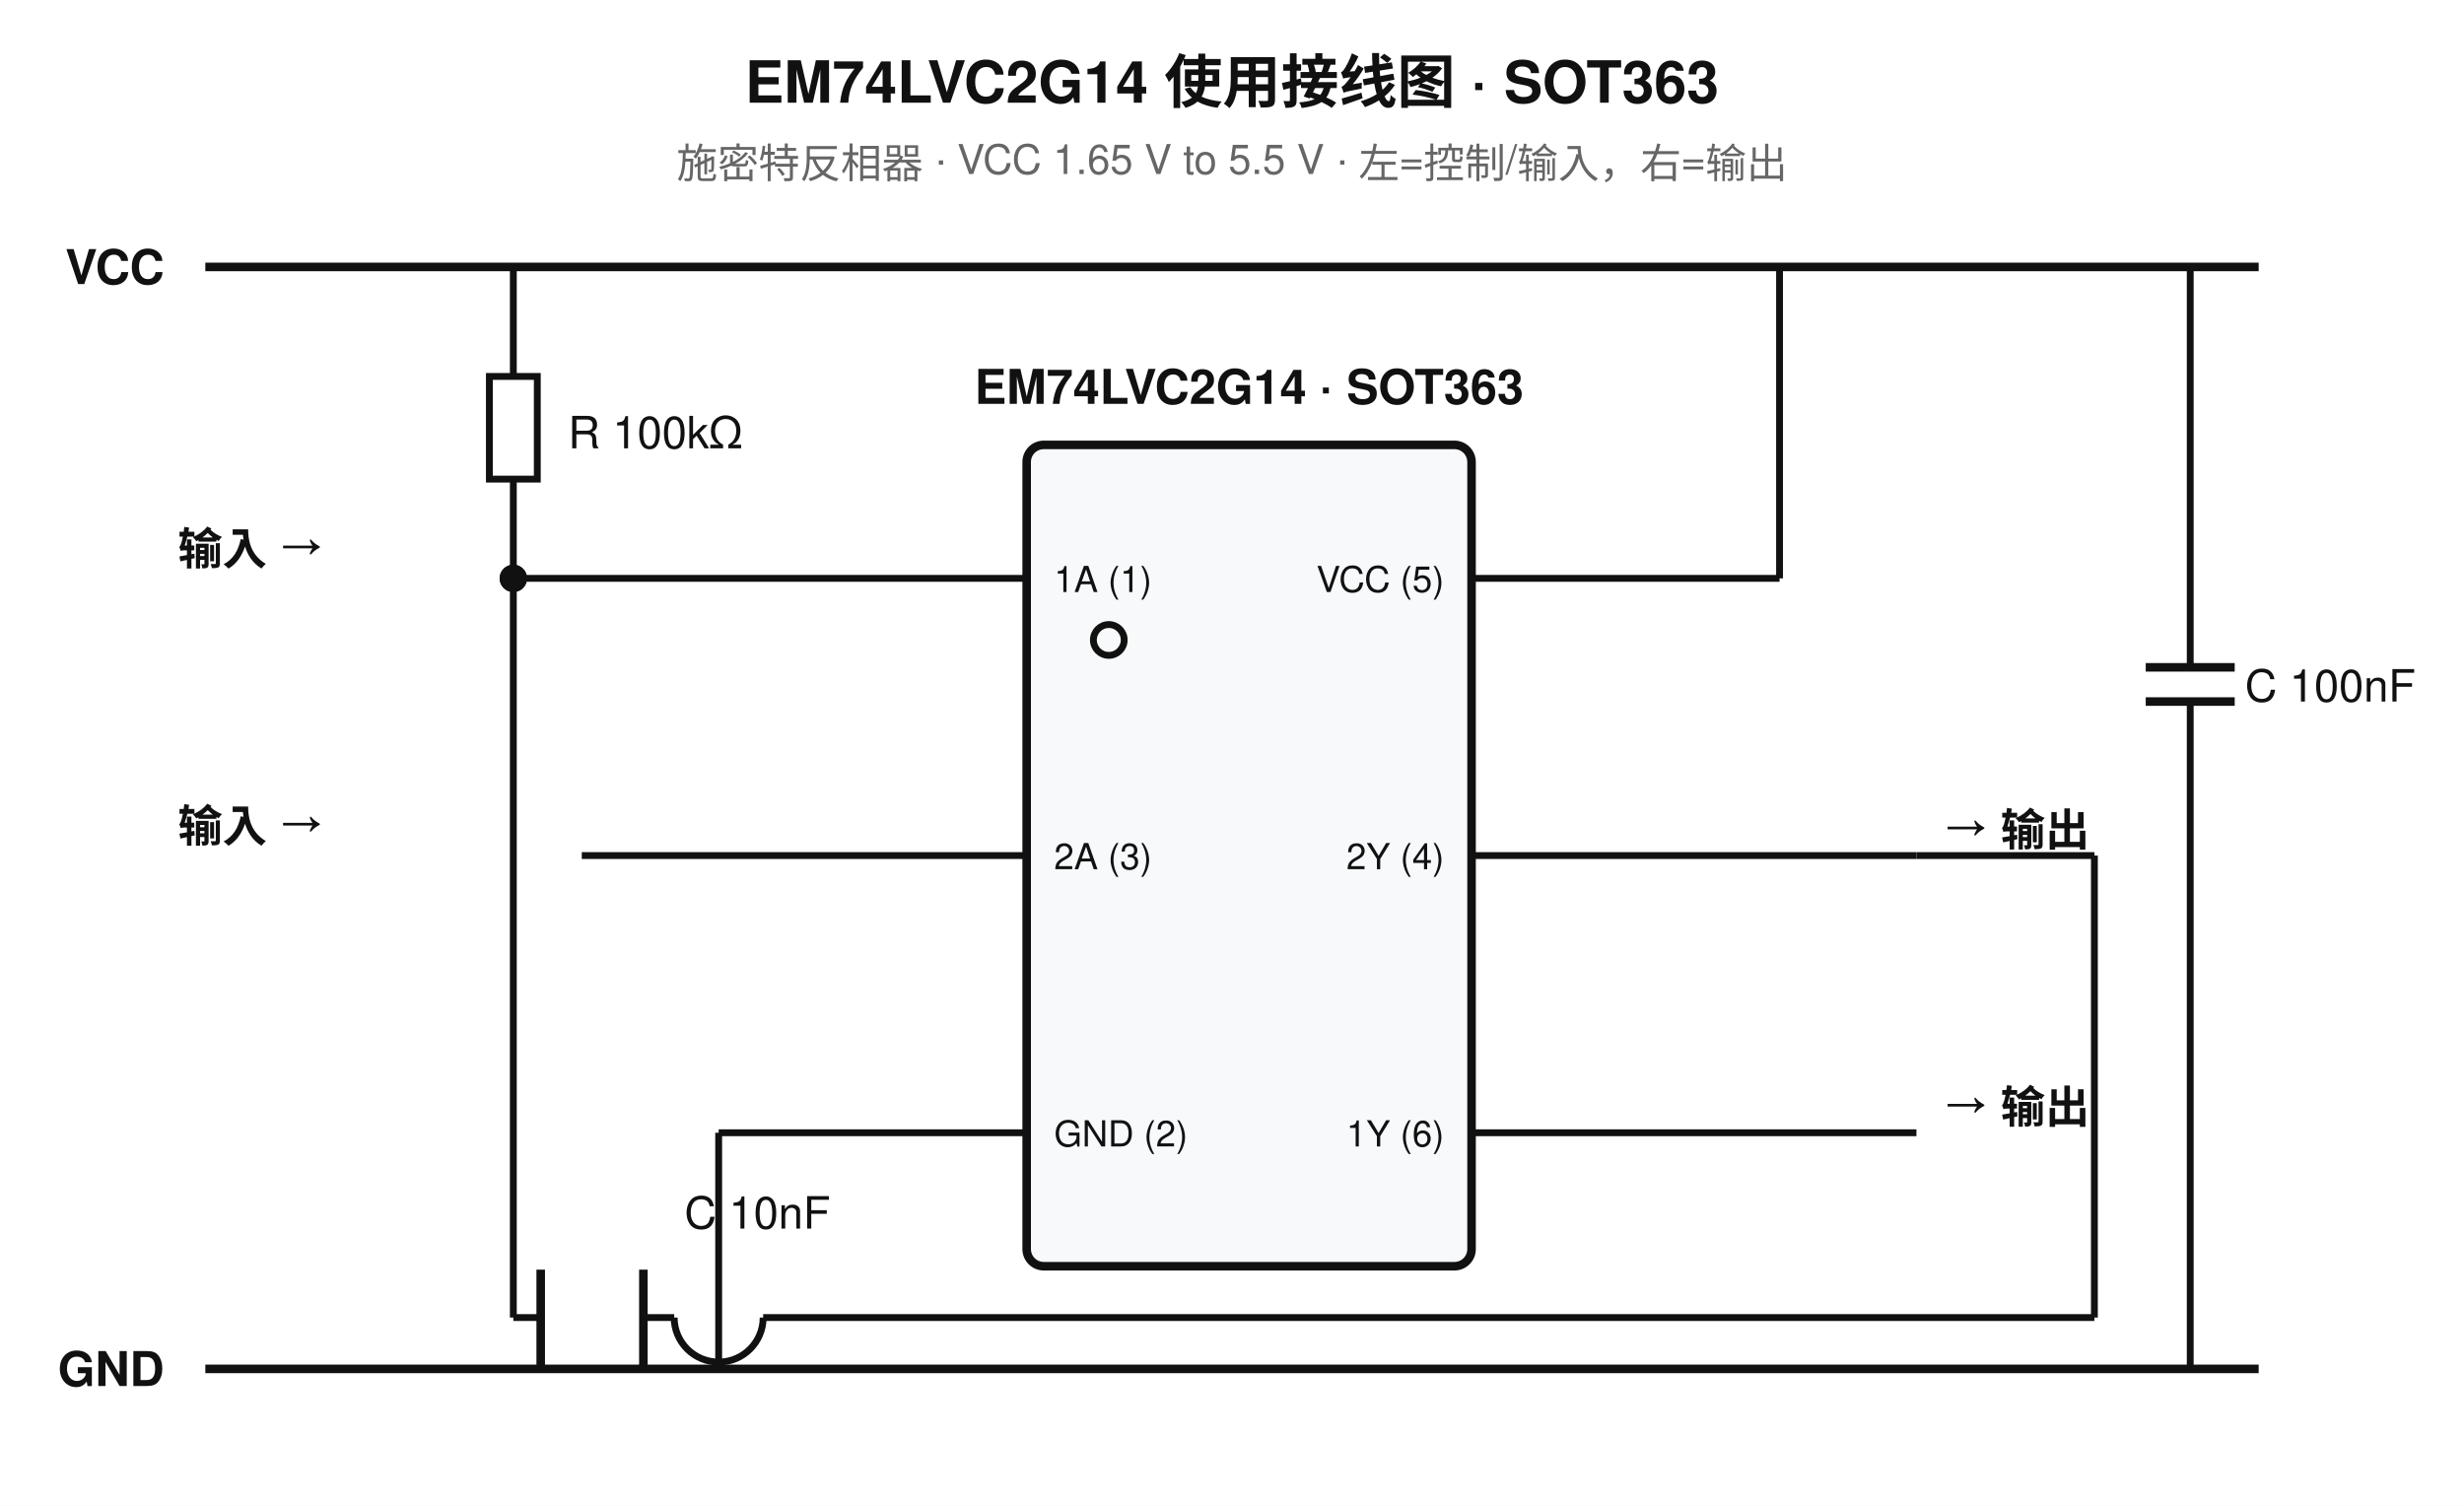
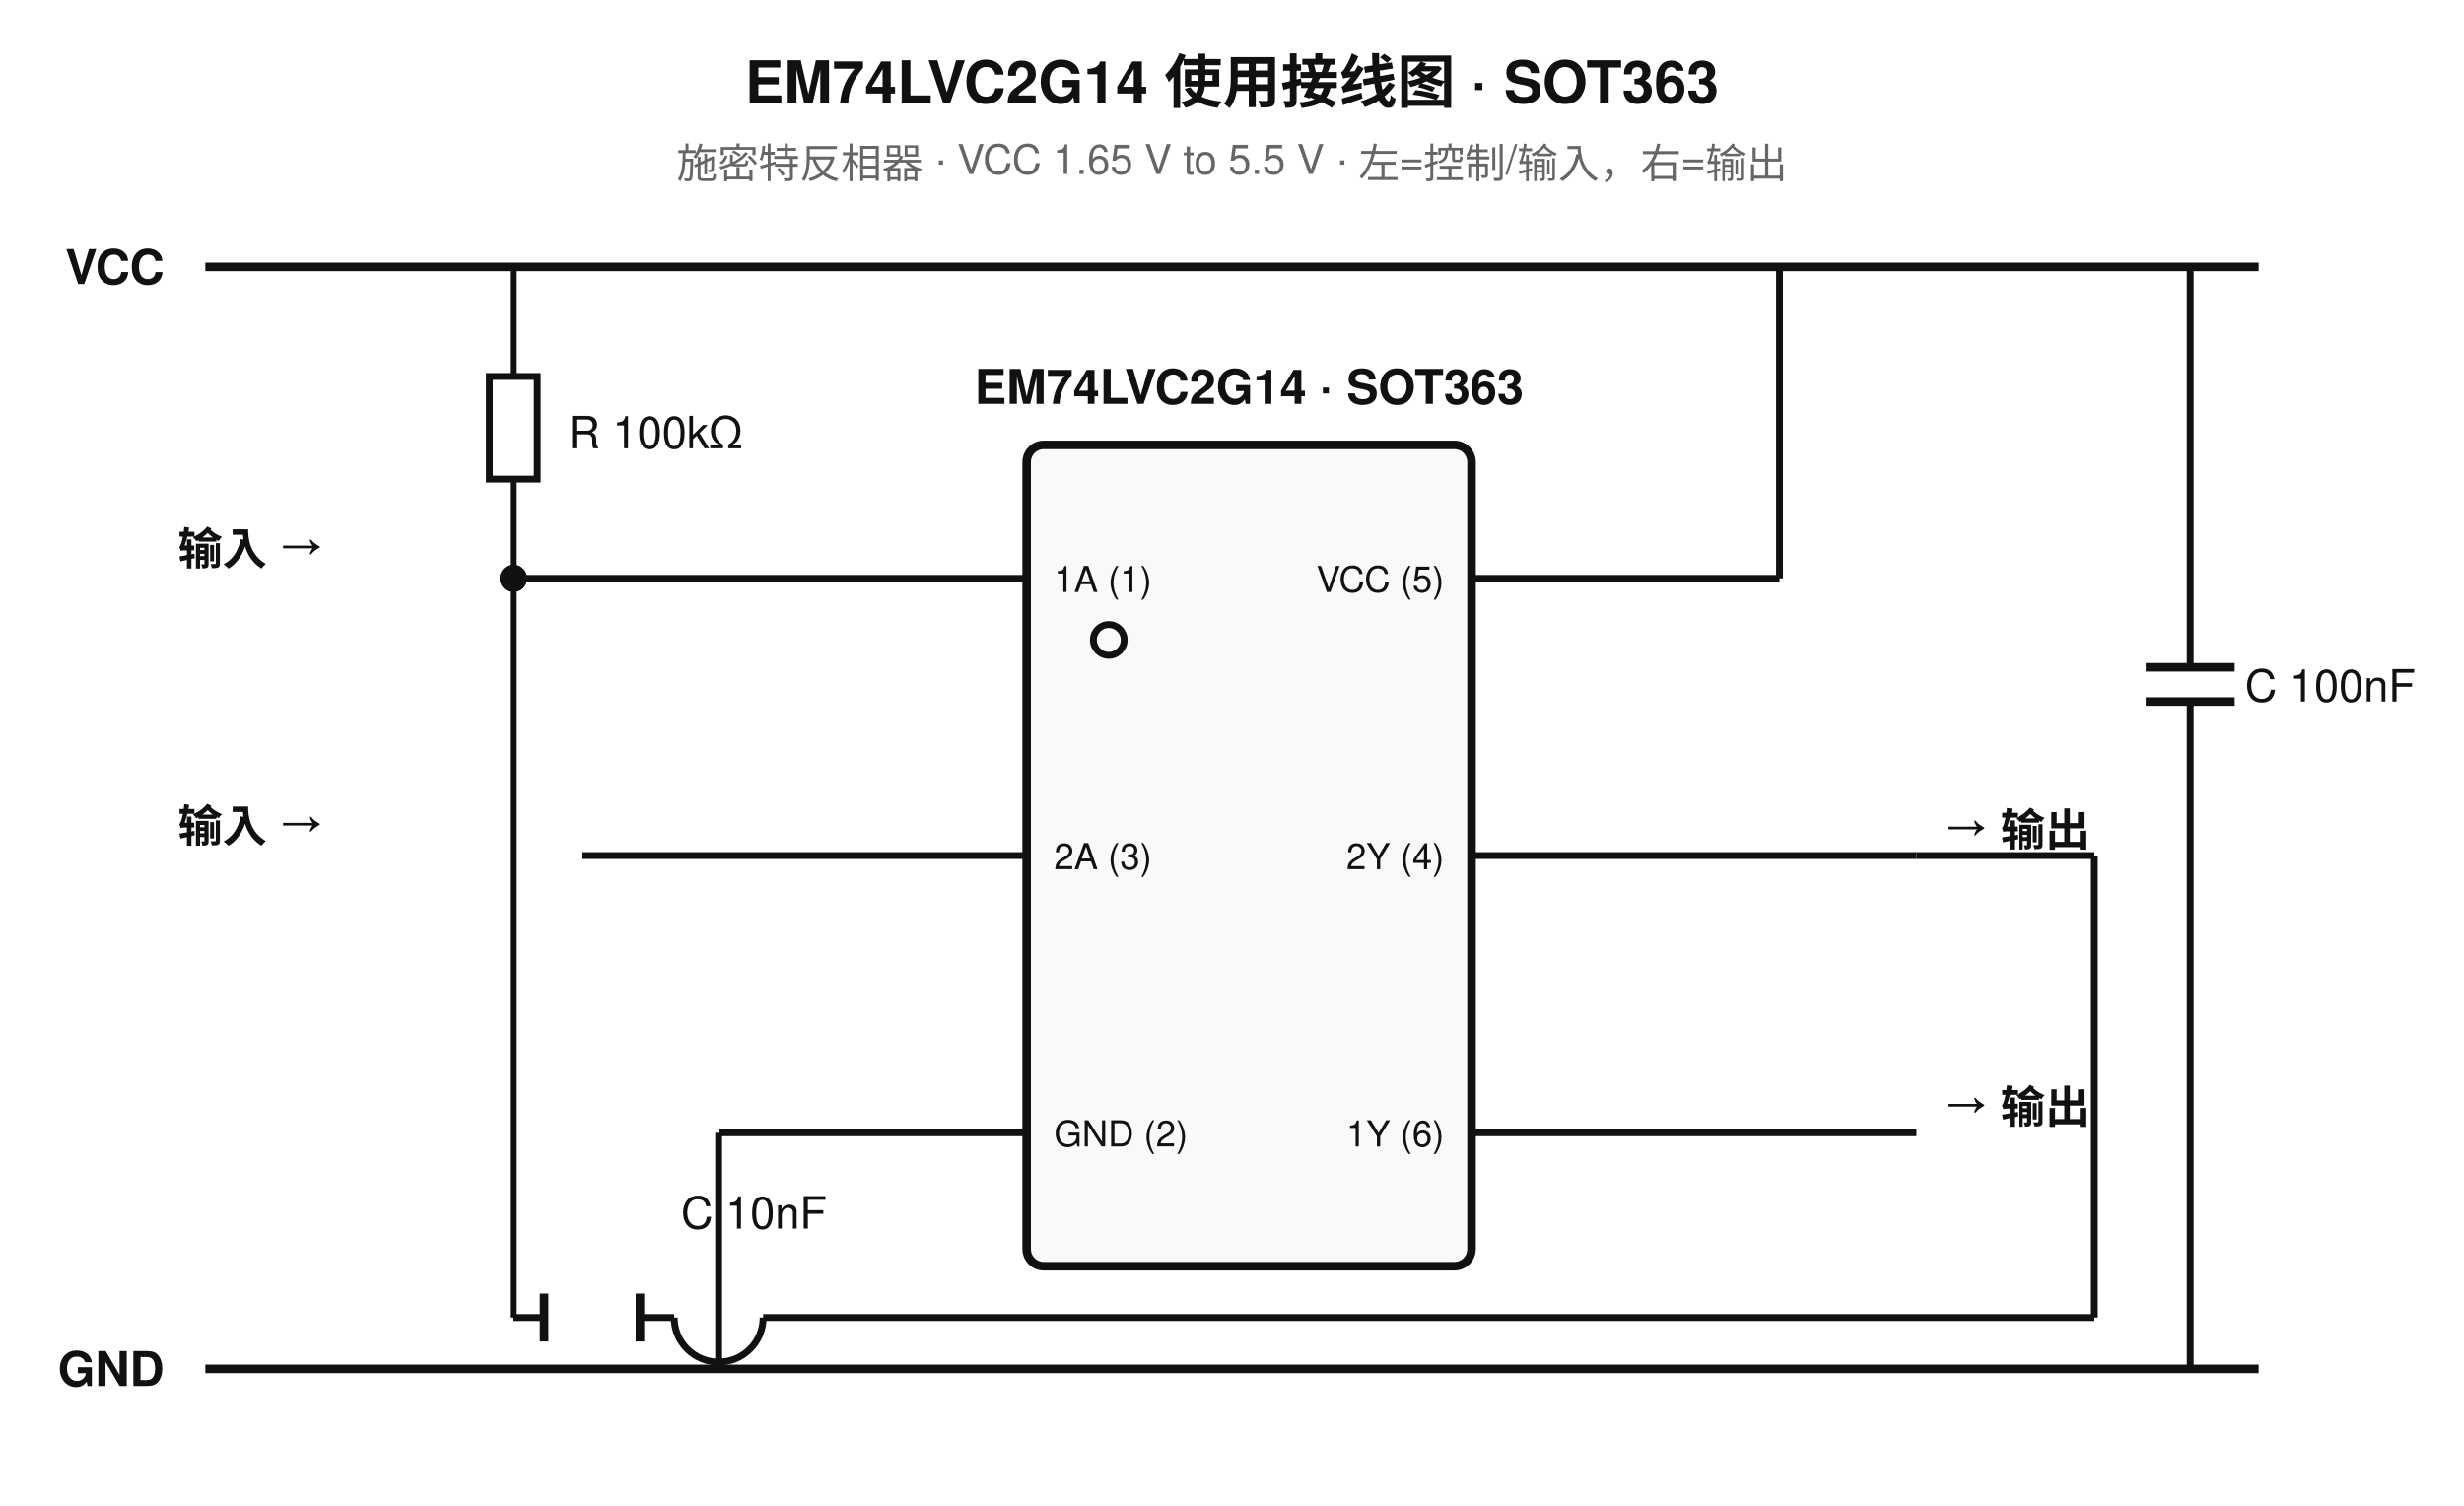
<svg xmlns="http://www.w3.org/2000/svg" viewBox="0 0 720 440" font-family="Helvetica,Arial,sans-serif">
  <rect width="720" height="440" fill="#fff" />
  <text x="360" y="30" text-anchor="middle" font-size="17" font-weight="bold" fill="#111">EM74LVC2G14 使用接线图 · SOT363</text>
  <text x="360" y="52" text-anchor="middle" font-size="12" fill="#666">施密特反相器 · VCC 1.65 V to 5.5 V · 左=控制/输入，右=输出</text>
  <line x1="60" y1="78" x2="660" y2="78" stroke="#111" stroke-width="2.5" />
  <text x="48" y="83" text-anchor="end" font-size="14" font-weight="bold" fill="#111">VCC</text>
  <line x1="60" y1="400" x2="660" y2="400" stroke="#111" stroke-width="2.5" />
  <text x="48" y="405" text-anchor="end" font-size="14" font-weight="bold" fill="#111">GND</text>
  <text x="365" y="118" text-anchor="middle" font-size="14" font-weight="bold" fill="#111">EM74LVC2G14 · SOT363</text>
  <rect x="300" y="130" width="130" height="240" rx="5" fill="#f7f9fb" stroke="#111" stroke-width="2.5" />
  <text x="308" y="173.0" font-size="10.5" fill="#111">1A (1)</text>
  <line x1="300" y1="169.0" x2="150" y2="169.0" stroke="#111" stroke-width="2" />
  <line x1="150" y1="78" x2="150" y2="110.0" stroke="#111" stroke-width="2" />
  <rect x="143" y="110.0" width="14" height="30" fill="#fff" stroke="#111" stroke-width="2" />
  <line x1="150" y1="140.0" x2="150" y2="169.0" stroke="#111" stroke-width="2" />
  <circle cx="150" cy="169.0" r="4" fill="#111" />
  <text x="166" y="131.0" font-size="13" fill="#111">R 100kΩ</text>
  <text x="52" y="165.0" font-size="13" font-weight="bold" fill="#111">输入 →</text>
  <text x="308" y="254.0" font-size="10.5" fill="#111">2A (3)</text>
  <line x1="300" y1="250.0" x2="170" y2="250.0" stroke="#111" stroke-width="2" />
  <text x="52" y="246.0" font-size="13" font-weight="bold" fill="#111">输入 →</text>
  <text x="308" y="335.0" font-size="10.5" fill="#111">GND (2)</text>
  <line x1="300" y1="331.0" x2="210" y2="331.0" stroke="#111" stroke-width="2" />
  <line x1="210" y1="331.0" x2="210" y2="400" stroke="#111" stroke-width="2" />
  <text x="422" y="173.0" text-anchor="end" font-size="10.5" fill="#111">VCC (5)</text>
  <line x1="430" y1="169.0" x2="520" y2="169.0" stroke="#111" stroke-width="2" />
  <line x1="520" y1="169.0" x2="520" y2="78" stroke="#111" stroke-width="2" />
  <text x="422" y="254.0" text-anchor="end" font-size="10.5" fill="#111">2Y (4)</text>
  <line x1="430" y1="250.0" x2="560" y2="250.0" stroke="#111" stroke-width="2" />
  <text x="568" y="246.0" font-size="13" font-weight="bold" fill="#111">→ 输出</text>
  <text x="422" y="335.0" text-anchor="end" font-size="10.5" fill="#111">1Y (6)</text>
  <line x1="430" y1="331.0" x2="560" y2="331.0" stroke="#111" stroke-width="2" />
  <text x="568" y="327.0" font-size="13" font-weight="bold" fill="#111">→ 输出</text>
  <circle cx="324" cy="187.0" r="4.5" fill="none" stroke="#111" stroke-width="2" />
  <line x1="560" y1="250.0" x2="612" y2="250.0" stroke="#111" stroke-width="2" />
  <line x1="612" y1="250.0" x2="612" y2="385" stroke="#111" stroke-width="2" />
-   <line x1="158" y1="385" x2="150" y2="385" stroke="#111" stroke-width="2" />
-   <line x1="158" y1="371" x2="158" y2="399" stroke="#111" stroke-width="2.5" />
-   <line x1="188" y1="371" x2="188" y2="399" stroke="#111" stroke-width="2.5" />
-   <line x1="188" y1="385" x2="197" y2="385" stroke="#111" stroke-width="2" />
+   <line x1="159" y1="385" x2="150" y2="385" stroke="#111" stroke-width="2" />
+   <line x1="159" y1="378" x2="159" y2="392" stroke="#111" stroke-width="2.5" />
+   <line x1="187" y1="378" x2="187" y2="392" stroke="#111" stroke-width="2.5" />
+   <line x1="187" y1="385" x2="197" y2="385" stroke="#111" stroke-width="2" />
  <path d="M197,385 A13,13 0 0,0 223,385" fill="none" stroke="#111" stroke-width="2" />
  <line x1="223" y1="385" x2="612" y2="385" stroke="#111" stroke-width="2" />
-   <text x="200" y="359" font-size="13" fill="#111">C 10nF</text>
+   <text x="199" y="359" font-size="13" fill="#111">C 10nF</text>
  <line x1="150" y1="385" x2="150" y2="169.0" stroke="#111" stroke-width="2" />
  <circle cx="150" cy="169.0" r="4" fill="#111" />
  <text x="656" y="205" font-size="13" fill="#111">C 100nF</text>
  <line x1="640" y1="78" x2="640" y2="195" stroke="#111" stroke-width="2" />
  <line x1="627" y1="195" x2="653" y2="195" stroke="#111" stroke-width="2.5" />
  <line x1="627" y1="205" x2="653" y2="205" stroke="#111" stroke-width="2.5" />
  <line x1="640" y1="205" x2="640" y2="400" stroke="#111" stroke-width="2" />
</svg>
